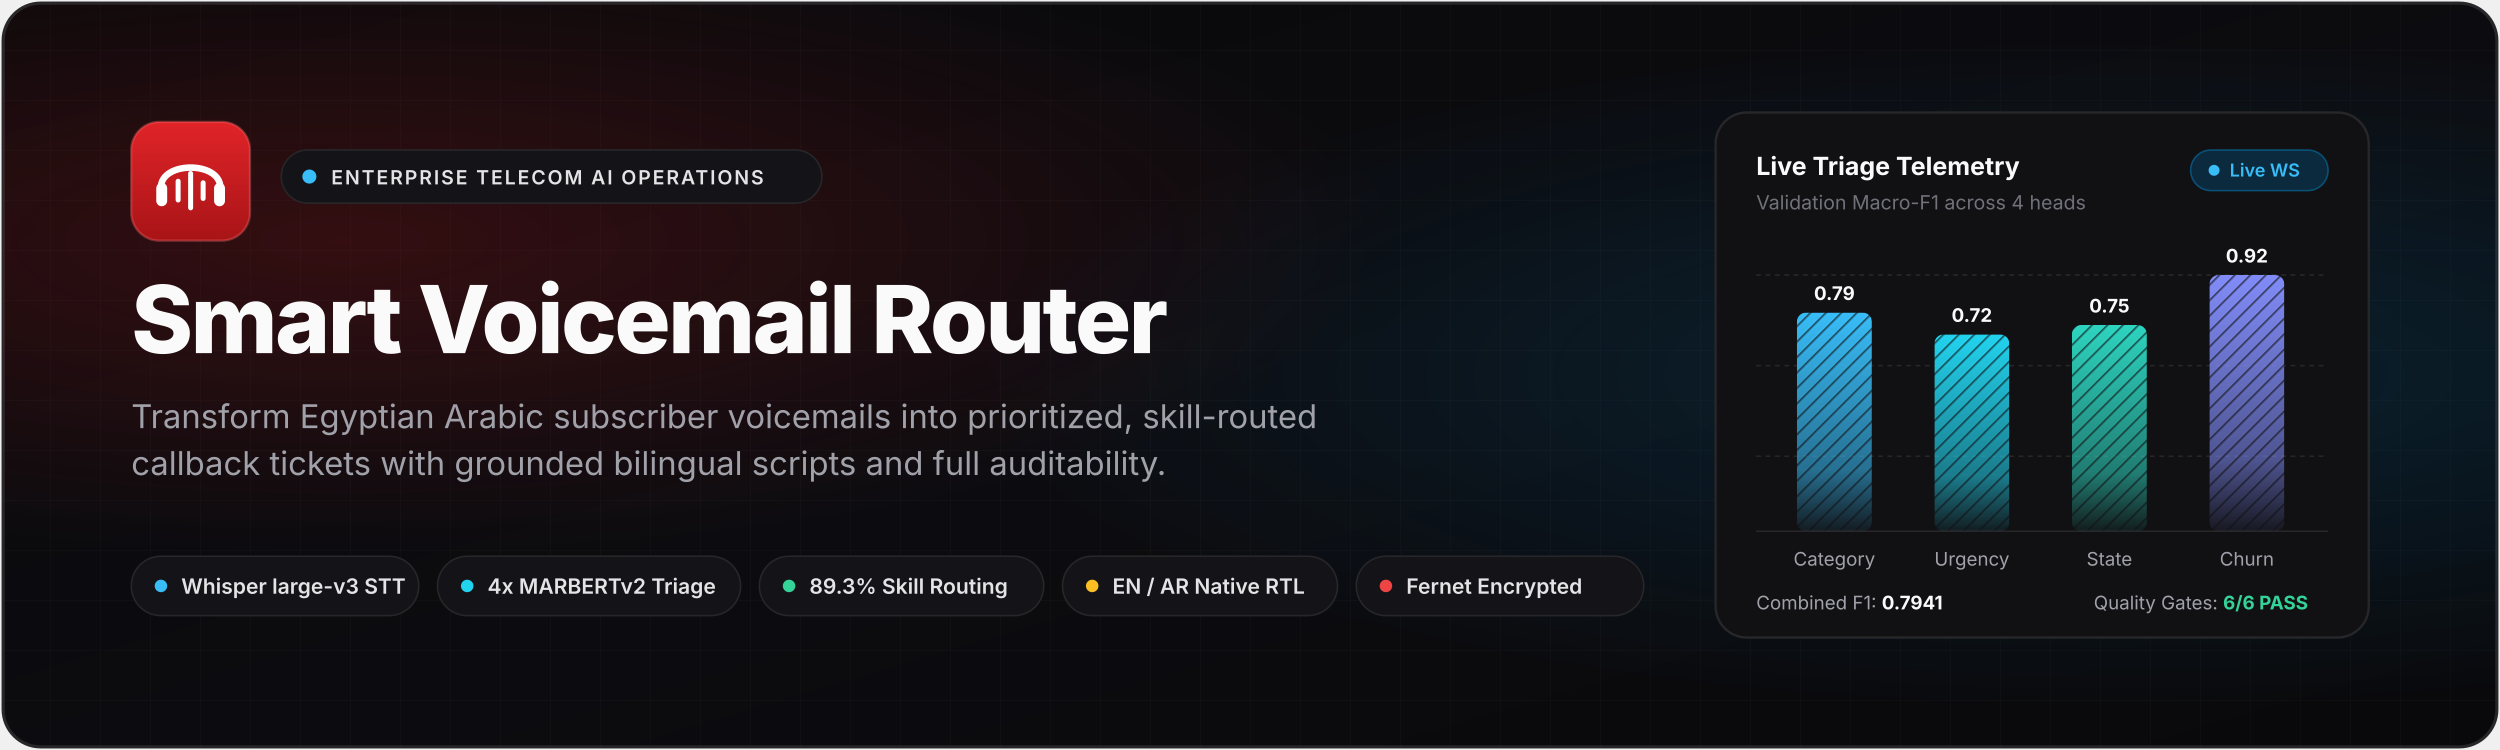
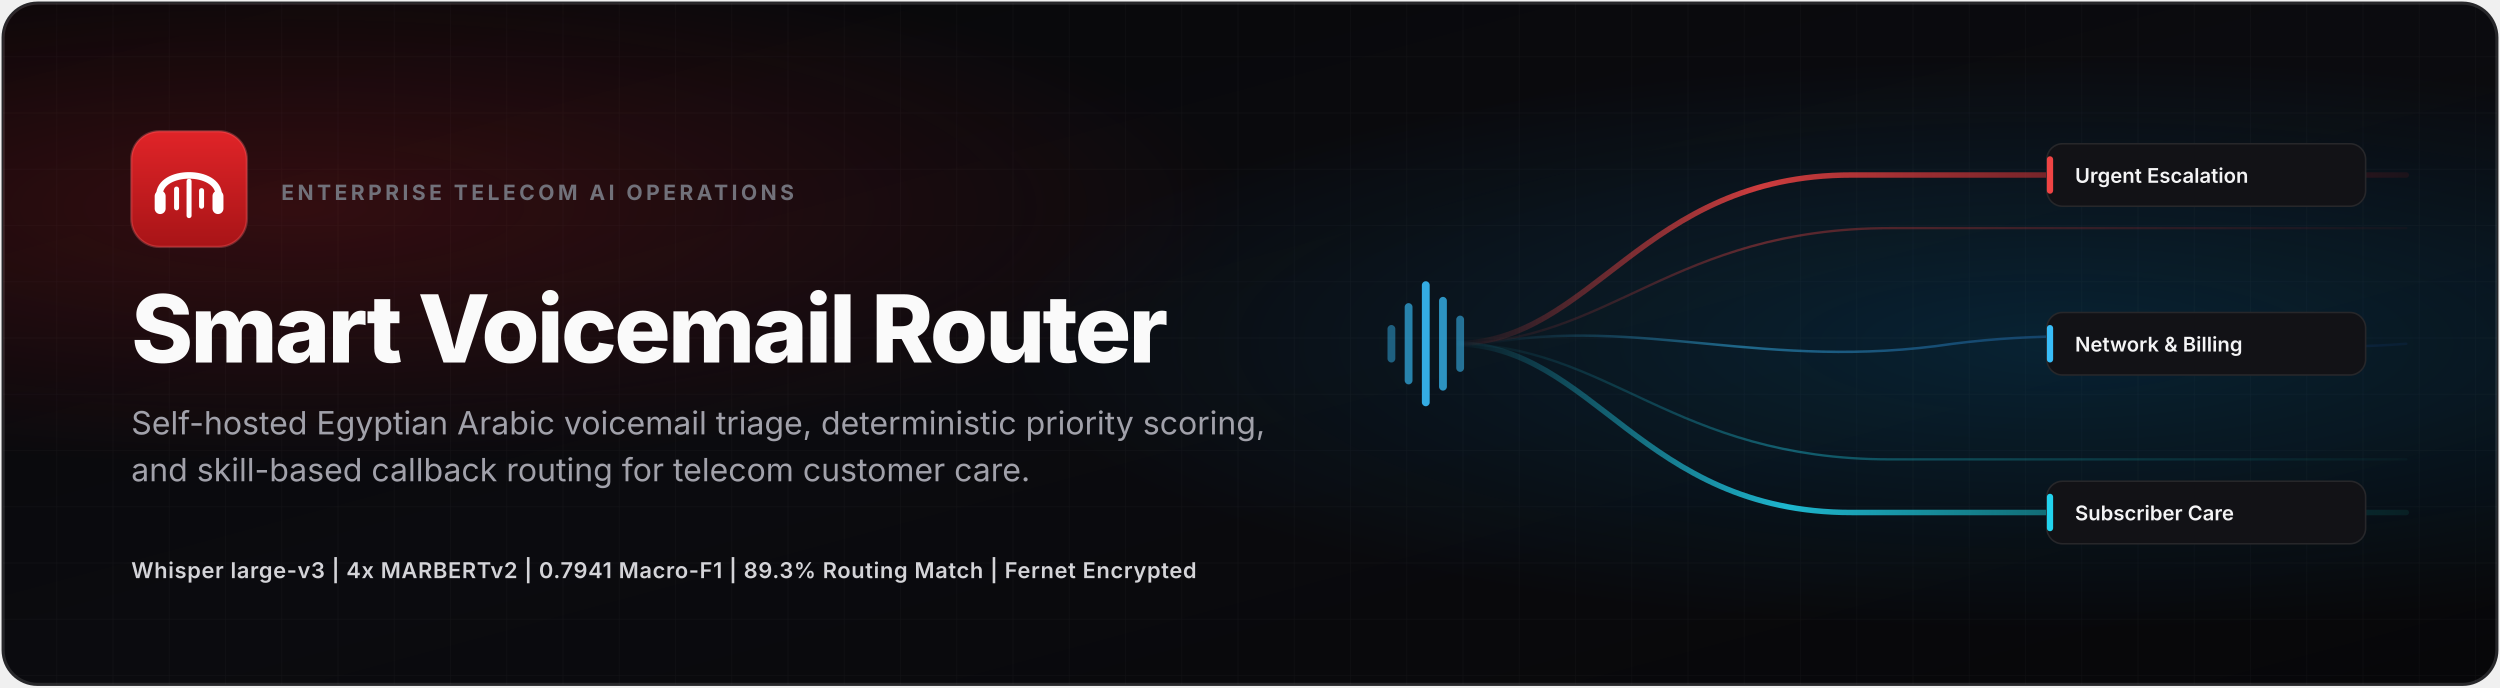
- <svg xmlns="http://www.w3.org/2000/svg" width="1600" height="480" viewBox="0 0 1600 480" role="img" aria-label="Smart Voicemail Router - Enterprise Telecom AI Operations Platform">
+ <svg xmlns="http://www.w3.org/2000/svg" width="1600" height="440" viewBox="0 0 1600 440" role="img" aria-label="Smart Voicemail Router - Enterprise Telecom AI Operations Platform">
  <defs>
-     <linearGradient id="bgGrad" x1="0" y1="0" x2="1" y2="1">
-       <stop offset="0%" stop-color="#09090B" />
-       <stop offset="55%" stop-color="#0C0C10" />
-       <stop offset="100%" stop-color="#09090B" />
+     <linearGradient id="bgD" x1="0" y1="0" x2="1" y2="1">
+       <stop offset="0%" stop-color="#070709" />
+       <stop offset="50%" stop-color="#0B0B0F" />
+       <stop offset="100%" stop-color="#070709" />
    </linearGradient>
-     <radialGradient id="redGlow" cx="14%" cy="32%" r="42%">
+     <radialGradient id="glowRedD" cx="12%" cy="30%" r="38%">
      <stop offset="0%" stop-color="#C81D20" stop-opacity="0.22" />
      <stop offset="100%" stop-color="#C81D20" stop-opacity="0" />
    </radialGradient>
-     <radialGradient id="skyGlow" cx="84%" cy="50%" r="45%">
-       <stop offset="0%" stop-color="#0284C7" stop-opacity="0.18" />
+     <radialGradient id="glowBlueD" cx="82%" cy="50%" r="42%">
+       <stop offset="0%" stop-color="#0284C7" stop-opacity="0.20" />
      <stop offset="100%" stop-color="#0284C7" stop-opacity="0" />
    </radialGradient>
-     <linearGradient id="brandRed" x1="0" y1="0" x2="0" y2="1">
+     <linearGradient id="brandRedD" x1="0" y1="0" x2="0" y2="1">
      <stop offset="0%" stop-color="#E02428" />
      <stop offset="100%" stop-color="#A81417" />
    </linearGradient>
-     <pattern id="gridDark" width="32" height="32" patternUnits="userSpaceOnUse">
-       <path d="M 32 0 L 0 0 0 32" fill="none" stroke="#FFFFFF" stroke-width="1" stroke-opacity="0.03" />
+     <linearGradient id="waveSky" x1="0" y1="0" x2="1" y2="0">
+       <stop offset="0%" stop-color="#38BDF8" stop-opacity="0" />
+       <stop offset="28%" stop-color="#38BDF8" stop-opacity="0.95" />
+       <stop offset="100%" stop-color="#2563EB" stop-opacity="0.15" />
+     </linearGradient>
+     <linearGradient id="waveCyan" x1="0" y1="0" x2="1" y2="0">
+       <stop offset="0%" stop-color="#22D3EE" stop-opacity="0" />
+       <stop offset="35%" stop-color="#22D3EE" stop-opacity="0.85" />
+       <stop offset="100%" stop-color="#0D9488" stop-opacity="0.12" />
+     </linearGradient>
+     <linearGradient id="waveRed" x1="0" y1="0" x2="1" y2="0">
+       <stop offset="0%" stop-color="#EF4444" stop-opacity="0" />
+       <stop offset="32%" stop-color="#EF4444" stop-opacity="0.85" />
+       <stop offset="100%" stop-color="#C81D20" stop-opacity="0.10" />
+     </linearGradient>
+     <pattern id="gridD" width="36" height="36" patternUnits="userSpaceOnUse">
+       <path d="M 36 0 L 0 0 0 36" fill="none" stroke="#FFFFFF" stroke-width="1" stroke-opacity="0.028" />
    </pattern>
-     <pattern id="stripeBlue" width="7" height="7" patternUnits="userSpaceOnUse" patternTransform="rotate(45)">
-       <rect width="7" height="7" fill="#38BDF8" />
-       <line x1="0" y1="0" x2="0" y2="7" stroke="#111114" stroke-width="2.2" stroke-opacity="0.62" />
-     </pattern>
-     <pattern id="stripeCyan" width="7" height="7" patternUnits="userSpaceOnUse" patternTransform="rotate(45)">
-       <rect width="7" height="7" fill="#22D3EE" />
-       <line x1="0" y1="0" x2="0" y2="7" stroke="#111114" stroke-width="2.2" stroke-opacity="0.62" />
-     </pattern>
-     <pattern id="stripeTeal" width="7" height="7" patternUnits="userSpaceOnUse" patternTransform="rotate(45)">
-       <rect width="7" height="7" fill="#2DD4BF" />
-       <line x1="0" y1="0" x2="0" y2="7" stroke="#111114" stroke-width="2.2" stroke-opacity="0.62" />
-     </pattern>
-     <pattern id="stripeIndigo" width="7" height="7" patternUnits="userSpaceOnUse" patternTransform="rotate(45)">
-       <rect width="7" height="7" fill="#818CF8" />
-       <line x1="0" y1="0" x2="0" y2="7" stroke="#111114" stroke-width="2.2" stroke-opacity="0.62" />
-     </pattern>
-     <linearGradient id="fadeMaskG" x1="0" y1="0" x2="0" y2="1">
-       <stop offset="0%" stop-color="#FFFFFF" stop-opacity="1" />
-       <stop offset="72%" stop-color="#FFFFFF" stop-opacity="0.55" />
-       <stop offset="100%" stop-color="#FFFFFF" stop-opacity="0.06" />
-     </linearGradient>
-     <mask id="barFade" maskUnits="objectBoundingBox" maskContentUnits="objectBoundingBox">
-       <rect x="0" y="0" width="1" height="1" fill="url(#fadeMaskG)" />
-     </mask>
  </defs>
-   <rect x="2" y="2" width="1596" height="476" rx="24" fill="url(#bgGrad)" stroke="#27272A" stroke-width="2" />
-   <rect x="2" y="2" width="1596" height="476" rx="24" fill="url(#gridDark)" />
-   <rect x="2" y="2" width="1596" height="476" rx="24" fill="url(#redGlow)" />
-   <rect x="2" y="2" width="1596" height="476" rx="24" fill="url(#skyGlow)" />
-   <g transform="translate(84, 78)">
-     <rect x="0" y="0" width="76" height="76" rx="18" fill="url(#brandRed)" stroke="#FF6B6E" stroke-opacity="0.35" stroke-width="1.5" />
-     <path d="M19 42 C19 25 57 25 57 42" fill="none" stroke="#FFFFFF" stroke-width="4.2" stroke-linecap="round" />
-     <rect x="16" y="39" width="7" height="15" rx="3.5" fill="#FFFFFF" />
-     <rect x="53" y="39" width="7" height="15" rx="3.5" fill="#FFFFFF" />
-     <line x1="30" y1="38" x2="30" y2="50" stroke="#FFFFFF" stroke-width="3.2" stroke-linecap="round" />
-     <line x1="38" y1="33" x2="38" y2="55" stroke="#FFFFFF" stroke-width="3.2" stroke-linecap="round" />
-     <line x1="46" y1="39" x2="46" y2="49" stroke="#FFFFFF" stroke-width="3.2" stroke-linecap="round" />
+   <rect x="2" y="2" width="1596" height="436" rx="22" fill="url(#bgD)" stroke="#27272A" stroke-width="2" />
+   <rect x="2" y="2" width="1596" height="436" rx="22" fill="url(#gridD)" />
+   <rect x="2" y="2" width="1596" height="436" rx="22" fill="url(#glowRedD)" />
+   <rect x="2" y="2" width="1596" height="436" rx="22" fill="url(#glowBlueD)" />
+   <g fill="none" stroke-linecap="round">
+     <path d="M 930 220 C 1020 220, 1050 112, 1185 112 C 1310 112, 1380 112, 1540 112" stroke="url(#waveRed)" stroke-width="3.5" />
+     <path d="M 930 220 C 1030 220, 1070 146, 1210 146 C 1330 146, 1400 146, 1540 146" stroke="url(#waveRed)" stroke-width="1.5" stroke-opacity="0.45" />
+     <path d="M 910 220 C 1030 220, 1080 220, 1220 220 C 1340 220, 1410 220, 1540 220" stroke="url(#waveSky)" stroke-width="4.5" />
+     <path d="M 950 220 C 1050 202, 1130 238, 1250 220 C 1360 206, 1440 228, 1540 220" stroke="url(#waveSky)" stroke-width="1.6" stroke-opacity="0.5" />
+     <path d="M 930 220 C 1020 220, 1050 328, 1185 328 C 1310 328, 1380 328, 1540 328" stroke="url(#waveCyan)" stroke-width="3.5" />
+     <path d="M 930 220 C 1030 220, 1070 294, 1210 294 C 1330 294, 1400 294, 1540 294" stroke="url(#waveCyan)" stroke-width="1.5" stroke-opacity="0.45" />
  </g>
-   <g transform="translate(180, 96)">
-     <rect x="0" y="0" width="346" height="34" rx="17" fill="#141418" stroke="#27272A" stroke-width="1" />
-     <circle cx="18" cy="17" r="4.5" fill="#38BDF8" />
-     <text x="32" y="22" fill="#E4E4E7" font-family="Inter, system-ui, -apple-system, sans-serif" font-size="12.5" font-weight="600" letter-spacing="1.2">ENTERPRISE TELECOM AI OPERATIONS</text>
+   <g transform="translate(888, 174)" fill="#38BDF8">
+     <rect x="0" y="34" width="5" height="24" rx="2.5" opacity="0.45" />
+     <rect x="11" y="20" width="5" height="52" rx="2.5" opacity="0.65" />
+     <rect x="22" y="6" width="5" height="80" rx="2.5" opacity="0.9" />
+     <rect x="33" y="16" width="5" height="60" rx="2.5" opacity="0.75" />
+     <rect x="44" y="28" width="5" height="36" rx="2.5" opacity="0.55" />
  </g>
-   <text x="84" y="226" fill="#FAFAFA" font-family="Inter, system-ui, -apple-system, sans-serif" font-size="60" font-weight="800" letter-spacing="-1.6">Smart Voicemail Router</text>
-   <text x="84" y="274" fill="#A1A1AA" font-family="Inter, system-ui, -apple-system, sans-serif" font-size="21" font-weight="400">Transform Egyptian Arabic subscriber voicemails into prioritized, skill-routed</text>
-   <text x="84" y="304" fill="#A1A1AA" font-family="Inter, system-ui, -apple-system, sans-serif" font-size="21" font-weight="400">callback tickets with grounded bilingual scripts and full auditability.</text>
-   <g transform="translate(84, 356)" font-family="Inter, system-ui, -apple-system, sans-serif" font-size="13.5" font-weight="600" fill="#E4E4E7">
-     <g transform="translate(0, 0)">
-       <rect width="184" height="38" rx="19" fill="#141418" stroke="#27272A" />
-       <circle cx="19" cy="19" r="4" fill="#38BDF8" />
-       <text x="32" y="24">Whisper large-v3 STT</text>
+   <g font-family="Inter, system-ui, -apple-system, sans-serif" font-size="13" font-weight="600">
+     <g transform="translate(1310, 92)">
+       <rect width="204" height="40" rx="10" fill="#121216" stroke="#27272A" />
+       <rect x="0" y="8" width="4" height="24" rx="2" fill="#EF4444" />
+       <text x="18" y="25" fill="#F4F4F5">Urgent Escalation</text>
    </g>
-     <g transform="translate(196, 0)">
-       <rect width="194" height="38" rx="19" fill="#141418" stroke="#27272A" />
-       <circle cx="19" cy="19" r="4" fill="#22D3EE" />
-       <text x="32" y="24">4x MARBERTv2 Triage</text>
+     <g transform="translate(1310, 200)">
+       <rect width="204" height="40" rx="10" fill="#121216" stroke="#27272A" />
+       <rect x="0" y="8" width="4" height="24" rx="2" fill="#38BDF8" />
+       <text x="18" y="25" fill="#F4F4F5">Network &amp; Billing</text>
    </g>
-     <g transform="translate(402, 0)">
-       <rect width="182" height="38" rx="19" fill="#141418" stroke="#27272A" />
-       <circle cx="19" cy="19" r="4" fill="#34D399" />
-       <text x="32" y="24">89.3% Skill Routing</text>
-     </g>
-     <g transform="translate(596, 0)">
-       <rect width="176" height="38" rx="19" fill="#141418" stroke="#27272A" />
-       <circle cx="19" cy="19" r="4" fill="#FBBF24" />
-       <text x="32" y="24">EN / AR Native RTL</text>
-     </g>
-     <g transform="translate(784, 0)">
-       <rect width="184" height="38" rx="19" fill="#141418" stroke="#27272A" />
-       <circle cx="19" cy="19" r="4" fill="#EF4444" />
-       <text x="32" y="24">Fernet Encrypted</text>
+     <g transform="translate(1310, 308)">
+       <rect width="204" height="40" rx="10" fill="#121216" stroke="#27272A" />
+       <rect x="0" y="8" width="4" height="24" rx="2" fill="#22D3EE" />
+       <text x="18" y="25" fill="#F4F4F5">Subscriber Care</text>
    </g>
  </g>
-   <g transform="translate(1098, 72)">
-     <rect x="0" y="0" width="418" height="336" rx="20" fill="#111114" stroke="#27272A" stroke-width="1.5" />
-     <text x="26" y="40" fill="#FAFAFA" font-family="Inter, system-ui, -apple-system, sans-serif" font-size="16" font-weight="700">Live Triage Telemetry</text>
-     <text x="26" y="62" fill="#71717A" font-family="Inter, system-ui, -apple-system, sans-serif" font-size="12.5">Validation Macro-F1 across 4 heads</text>
-     <rect x="304" y="24" width="88" height="26" rx="13" fill="#0C2A3E" stroke="#0284C7" stroke-opacity="0.5" />
-     <circle cx="319" cy="37" r="3.5" fill="#38BDF8" />
-     <text x="329" y="41" fill="#38BDF8" font-family="Inter, system-ui, -apple-system, sans-serif" font-size="11.5" font-weight="600">Live WS</text>
-     <line x1="26" y1="104" x2="392" y2="104" stroke="#27272A" stroke-dasharray="3 3" />
-     <line x1="26" y1="162" x2="392" y2="162" stroke="#27272A" stroke-dasharray="3 3" />
-     <line x1="26" y1="220" x2="392" y2="220" stroke="#27272A" stroke-dasharray="3 3" />
-     <line x1="26" y1="268" x2="392" y2="268" stroke="#27272A" />
-     <g font-family="Inter, system-ui, -apple-system, sans-serif" text-anchor="middle">
-       <text x="76" y="120" fill="#FAFAFA" font-size="12" font-weight="700">0.79</text>
-       <rect x="52" y="128" width="48" height="140" rx="6" fill="url(#stripeBlue)" mask="url(#barFade)" />
-       <text x="76" y="290" fill="#A1A1AA" font-size="12">Category</text>
-       <text x="164" y="134" fill="#FAFAFA" font-size="12" font-weight="700">0.72</text>
-       <rect x="140" y="142" width="48" height="126" rx="6" fill="url(#stripeCyan)" mask="url(#barFade)" />
-       <text x="164" y="290" fill="#A1A1AA" font-size="12">Urgency</text>
-       <text x="252" y="128" fill="#FAFAFA" font-size="12" font-weight="700">0.75</text>
-       <rect x="228" y="136" width="48" height="132" rx="6" fill="url(#stripeTeal)" mask="url(#barFade)" />
-       <text x="252" y="290" fill="#A1A1AA" font-size="12">State</text>
-       <text x="340" y="96" fill="#FAFAFA" font-size="12" font-weight="700">0.92</text>
-       <rect x="316" y="104" width="48" height="164" rx="6" fill="url(#stripeIndigo)" mask="url(#barFade)" />
-       <text x="340" y="290" fill="#A1A1AA" font-size="12">Churn</text>
-     </g>
-     <text x="26" y="318" fill="#A1A1AA" font-family="Inter, system-ui, -apple-system, sans-serif" font-size="12">Combined F1: <tspan fill="#FAFAFA" font-weight="700">0.7941</tspan>
-     </text>
-     <text x="242" y="318" fill="#A1A1AA" font-family="Inter, system-ui, -apple-system, sans-serif" font-size="12">Quality Gates: <tspan fill="#34D399" font-weight="700">6/6 PASS</tspan>
-     </text>
+   <g transform="translate(84, 84)">
+     <rect x="0" y="0" width="74" height="74" rx="18" fill="url(#brandRedD)" stroke="#FF6B6E" stroke-opacity="0.32" stroke-width="1.5" />
+     <path d="M18 41 C18 24 56 24 56 41" fill="none" stroke="#FFFFFF" stroke-width="4.2" stroke-linecap="round" />
+     <rect x="15" y="38" width="7" height="15" rx="3.5" fill="#FFFFFF" />
+     <rect x="52" y="38" width="7" height="15" rx="3.5" fill="#FFFFFF" />
+     <line x1="29" y1="37" x2="29" y2="49" stroke="#FFFFFF" stroke-width="3.2" stroke-linecap="round" />
+     <line x1="37" y1="32" x2="37" y2="54" stroke="#FFFFFF" stroke-width="3.2" stroke-linecap="round" />
+     <line x1="45" y1="38" x2="45" y2="48" stroke="#FFFFFF" stroke-width="3.2" stroke-linecap="round" />
  </g>
+   <text x="180" y="128" fill="#71717A" font-family="Inter, system-ui, -apple-system, sans-serif" font-size="13.5" font-weight="700" letter-spacing="2.2">ENTERPRISE TELECOM AI OPERATIONS</text>
+   <text x="84" y="232" fill="#FAFAFA" font-family="Inter, system-ui, -apple-system, sans-serif" font-size="60" font-weight="800" letter-spacing="-1.6">Smart Voicemail Router</text>
+   <text x="84" y="278" fill="#A1A1AA" font-family="Inter, system-ui, -apple-system, sans-serif" font-size="20.5" font-weight="400">Self-hosted Egyptian Arabic voicemail triage, deterministic priority scoring,</text>
+   <text x="84" y="308" fill="#A1A1AA" font-family="Inter, system-ui, -apple-system, sans-serif" font-size="20.5" font-weight="400">and skill-based callback routing for telecom customer care.</text>
+   <text x="84" y="370" fill="#D4D4D8" font-family="Inter, system-ui, -apple-system, sans-serif" font-size="14" font-weight="600" letter-spacing="0.4">Whisper large-v3   |   4x MARBERTv2   |   0.7941 Macro-F1   |   89.3% Routing Match   |   Fernet Encrypted</text>
</svg>
